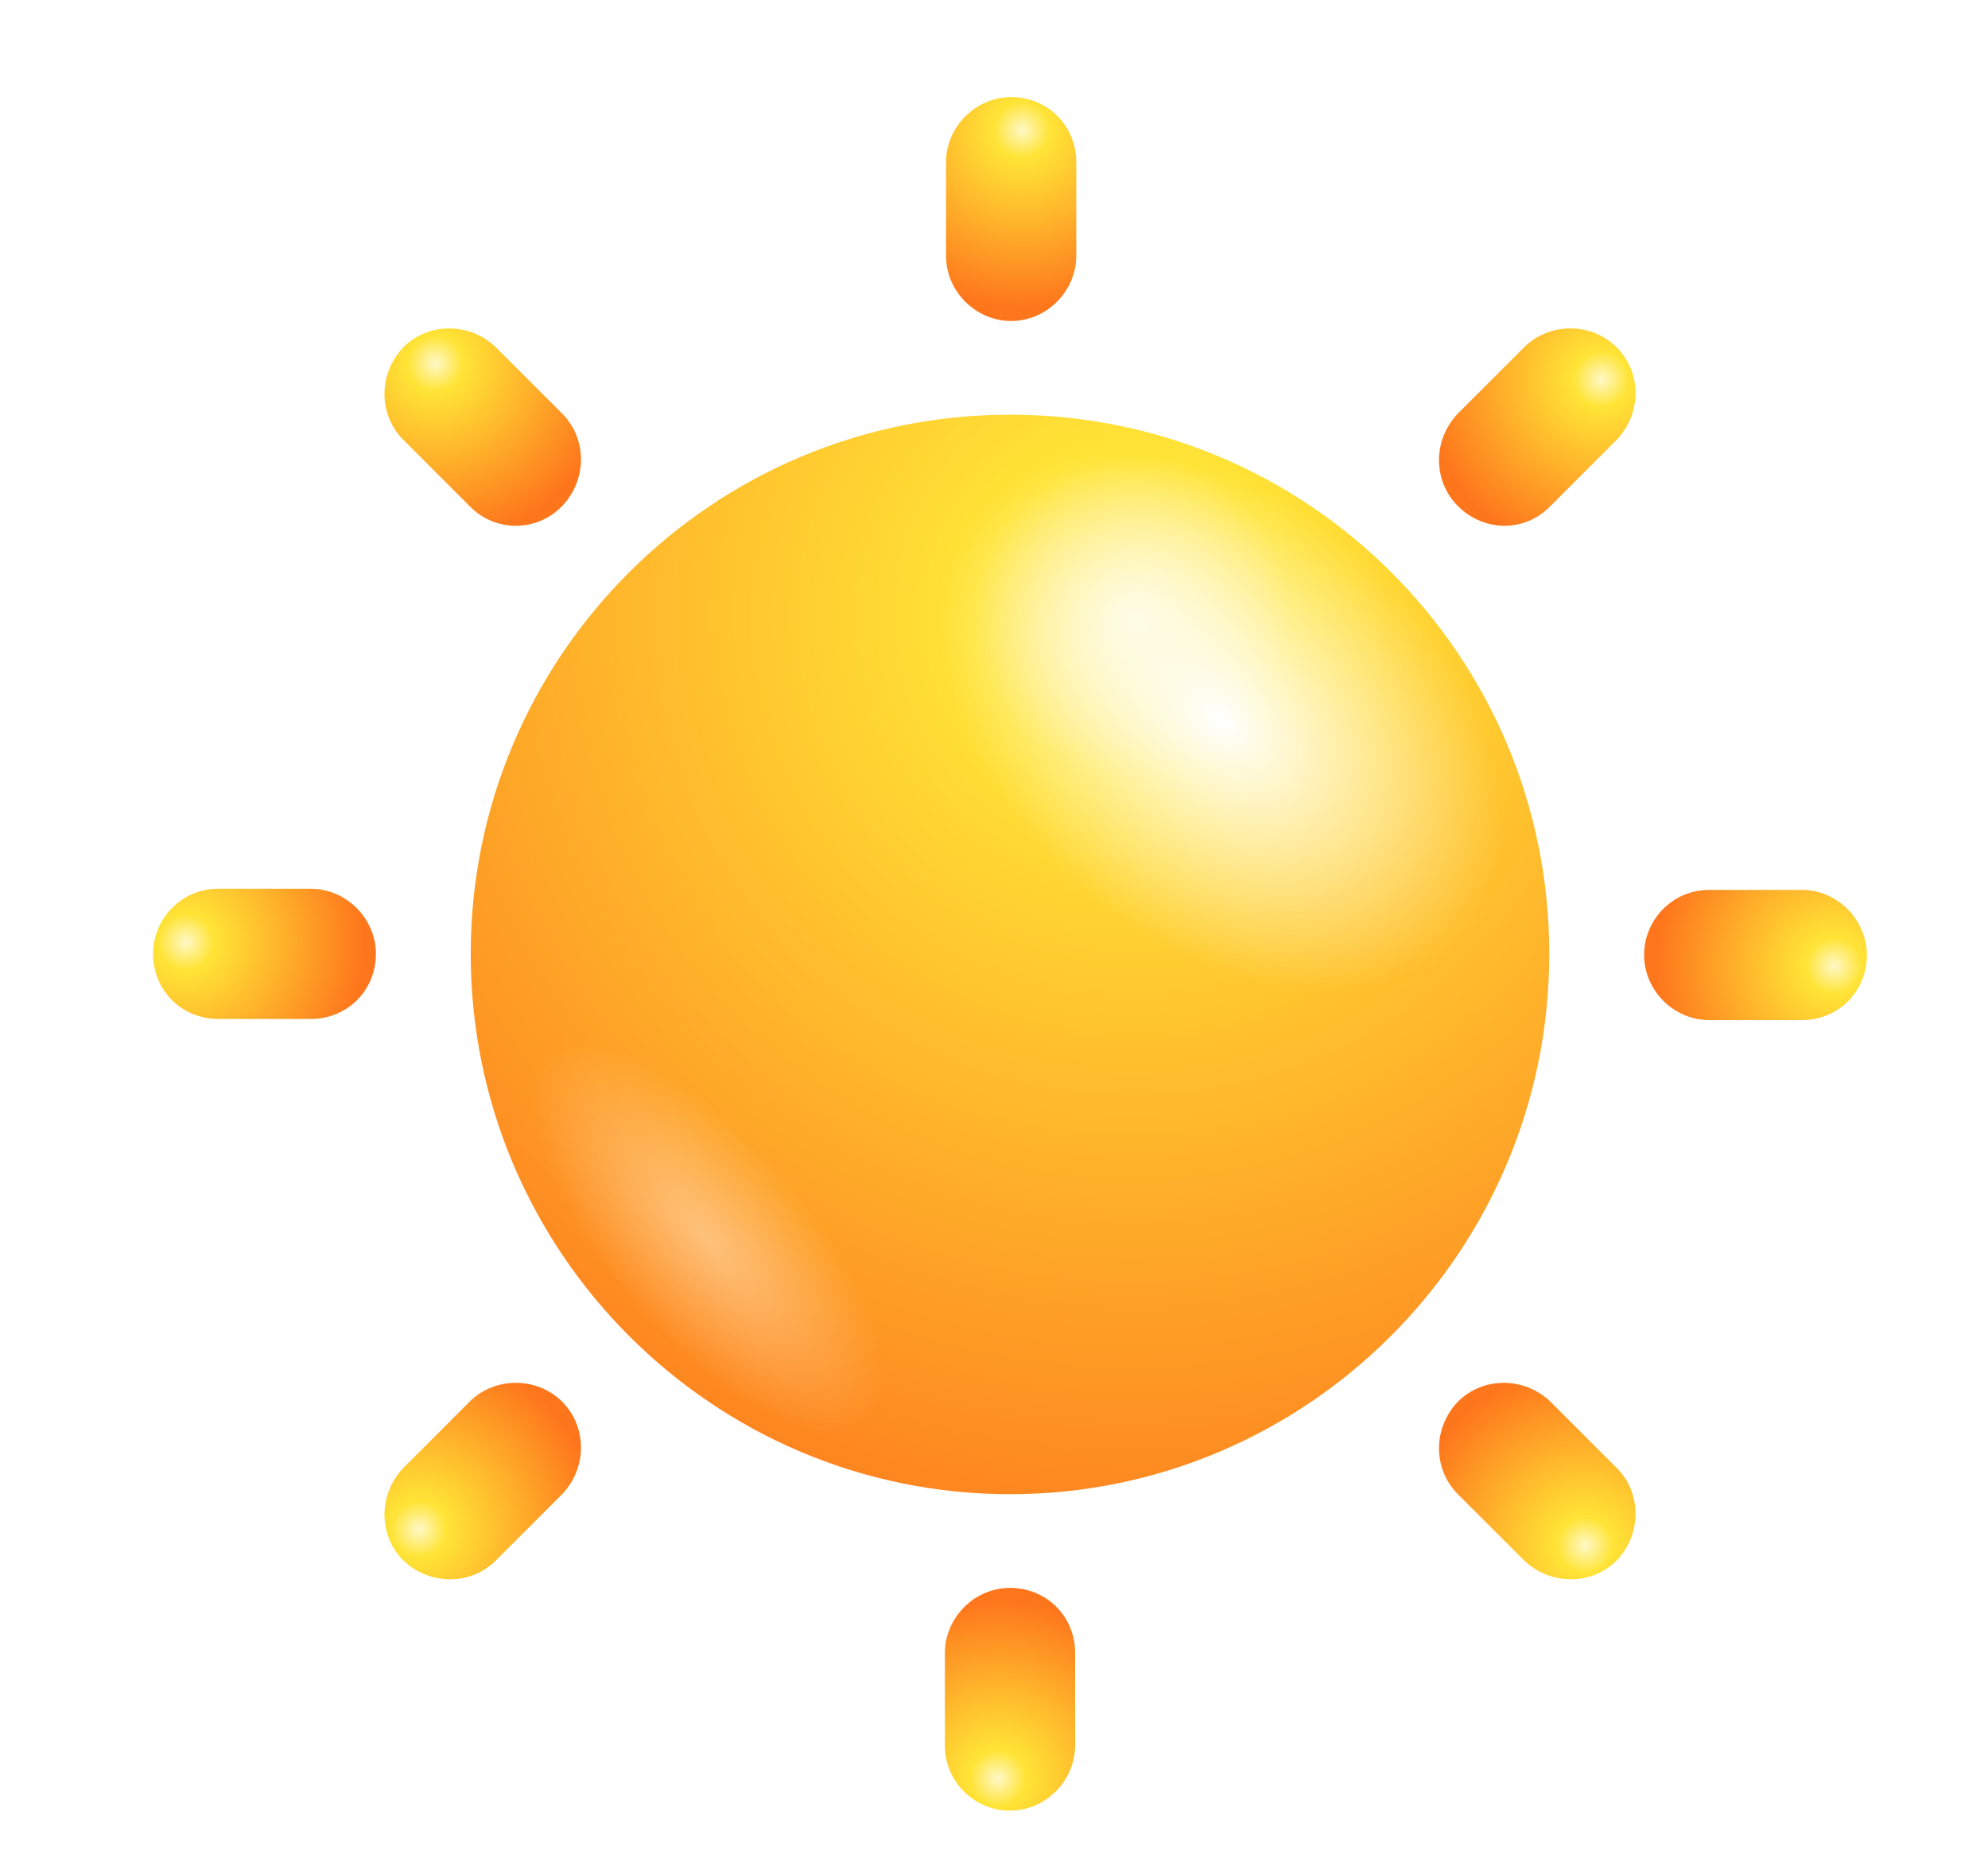
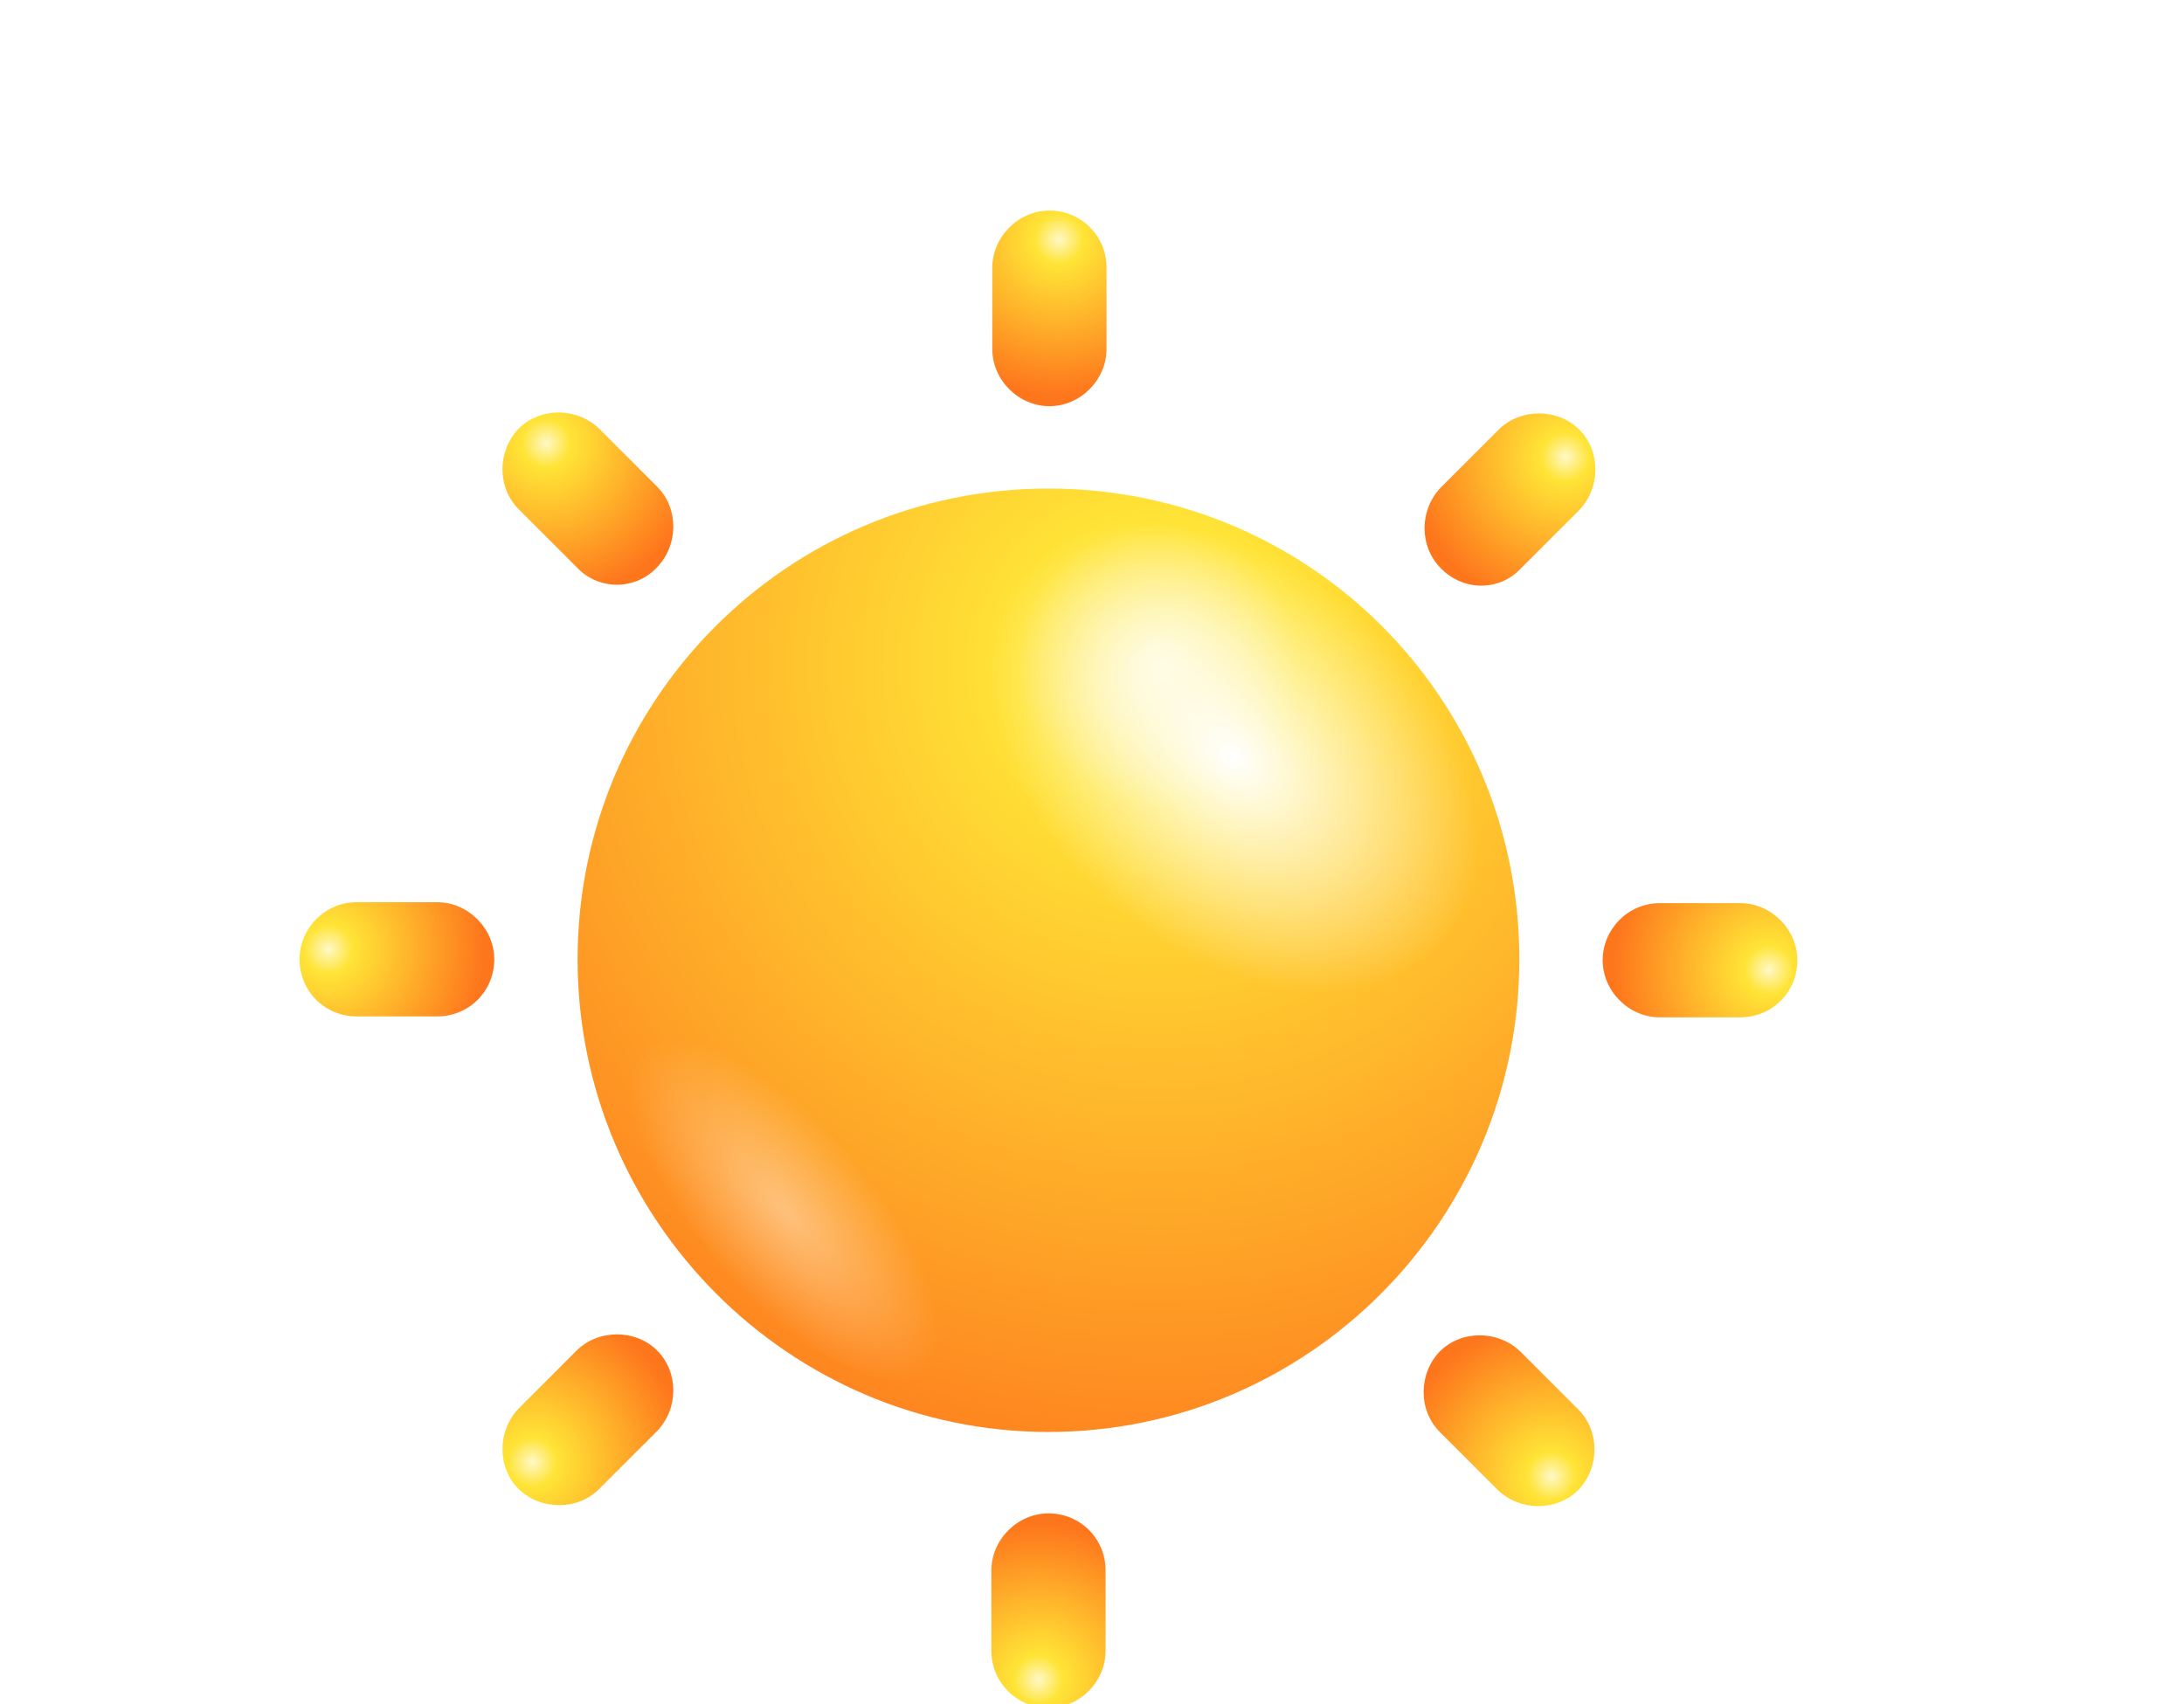
- <svg xmlns="http://www.w3.org/2000/svg" version="1.1" id="Layer_1" x="0px" y="0px" viewBox="0 0 174 164" style="enable-background:new 0 0 174 164;" xml:space="preserve">
+ <svg xmlns="http://www.w3.org/2000/svg" version="1.1" id="Layer_1" x="0px" y="0px" viewBox="0 0 233.3 182" style="enable-background:new 0 0 233.3 182;" xml:space="preserve">
  <style type="text/css">
	.st0{fill:url(#SVGID_1_);}
	.st1{fill:url(#SVGID_2_);}
	.st2{opacity:0.4;fill:url(#SVGID_3_);enable-background:new    ;}
	.st3{fill:url(#SVGID_4_);}
	.st4{fill:url(#SVGID_5_);}
	.st5{fill:url(#SVGID_6_);}
	.st6{fill:url(#SVGID_7_);}
	.st7{fill:url(#SVGID_8_);}
	.st8{fill:url(#SVGID_9_);}
	.st9{fill:url(#SVGID_10_);}
	.st10{fill:url(#SVGID_11_);}
</style>
  <g>
-     <radialGradient id="SVGID_1_" cx="-1019.237" cy="992.47" r="40.355" gradientTransform="matrix(-2.2211 0 0 2.2211 -2164.627 -2150.448)" gradientUnits="userSpaceOnUse">
+     <radialGradient id="SVGID_1_" cx="-1946.921" cy="-440.771" r="40.355" gradientTransform="matrix(-2.3692 0 0 -2.3692 -4489.056 -973.3093)" gradientUnits="userSpaceOnUse">
      <stop offset="0" style="stop-color:#FFF8C7" />
      <stop offset="0.156" style="stop-color:#FFE436" />
      <stop offset="1" style="stop-color:#FE761C" />
    </radialGradient>
-     <path class="st0" d="M41.2,83.5c0,26.1,21.2,47.3,47.2,47.3s47.2-21.2,47.2-47.3s-21.1-47.2-47.2-47.2   C62.3,36.3,41.2,57.5,41.2,83.5z" />
+     <path class="st0" d="M61.7,102.5c0,27.8,22.6,50.5,50.3,50.5s50.3-22.6,50.3-50.5S139.9,52.2,112,52.2S61.7,74.8,61.7,102.5z" />
    <g>
-       <radialGradient id="SVGID_2_" cx="526.288" cy="-1398.812" r="6.064" gradientTransform="matrix(-1.8639 2.5623 -3.595 -2.9154 -3940.894 -5363.431)" gradientUnits="userSpaceOnUse">
+       <radialGradient id="SVGID_2_" cx="-72.923" cy="2450.457" r="6.072" gradientTransform="matrix(-1.9882 2.7331 3.8347 3.1098 -9409.943 -7340.253)" gradientUnits="userSpaceOnUse">
        <stop offset="0" style="stop-color:#FFFFFF" />
        <stop offset="1" style="stop-color:#FFFFFF;stop-opacity:0" />
      </radialGradient>
-       <path class="st1" d="M95.6,78.7c-12-9.8-16.7-24.6-10.5-33.2c6.2-8.5,21.1-7.6,33.1,2.1c12,9.8,16.7,24.6,10.5,33.1    C122.4,89.3,107.6,88.4,95.6,78.7z" />
-       <radialGradient id="SVGID_3_" cx="-3837.956" cy="3577.613" r="5.847" gradientTransform="matrix(-2.6024 -2.4448 0.4931 -1.6176 -11690.136 -3487.493)" gradientUnits="userSpaceOnUse">
+       <path class="st1" d="M119.7,97.4c-12.8-10.5-17.8-26.2-11.2-35.4c6.6-9.1,22.5-8.1,35.3,2.2c12.8,10.5,17.8,26.2,11.2,35.3    C148.3,108.7,132.5,107.7,119.7,97.4z" />
+       <radialGradient id="SVGID_3_" cx="-4726.997" cy="-2701.219" r="5.851" gradientTransform="matrix(-2.7759 -2.6078 -0.526 1.7254 -14458.658 -7537.134)" gradientUnits="userSpaceOnUse">
        <stop offset="0" style="stop-color:#FFFFFF" />
        <stop offset="1" style="stop-color:#FFFFFF;stop-opacity:0" />
      </radialGradient>
-       <path class="st2" d="M46.7,93.9c1.6-5.2,9.7-3.1,18.1,4.9c8.4,7.9,13.9,18.5,12.4,23.8s-9.7,3.1-18.1-4.9    C50.6,109.8,45.1,99.2,46.7,93.9z" />
+       <path class="st2" d="M67.5,113.6c1.7-5.5,10.3-3.3,19.3,5.2c9,8.4,14.8,19.7,13.2,25.4c-1.6,5.7-10.3,3.3-19.3-5.2    C71.7,130.6,65.8,119.2,67.5,113.6z" />
    </g>
-     <radialGradient id="SVGID_4_" cx="-263.304" cy="973.321" r="7.022" gradientTransform="matrix(2.2211 0 0 2.2211 674.2867 -2150.448)" gradientUnits="userSpaceOnUse">
+     <radialGradient id="SVGID_4_" cx="-600.32" cy="-421.622" r="7.022" gradientTransform="matrix(2.3692 0 0 -2.3692 1535.411 -973.3093)" gradientUnits="userSpaceOnUse">
      <stop offset="0" style="stop-color:#FFF8C7" />
      <stop offset="0.156" style="stop-color:#FFE436" />
      <stop offset="1" style="stop-color:#FE761C" />
    </radialGradient>
-     <path class="st3" d="M94.2,22.4c0,3.1-2.6,5.7-5.7,5.7l0,0c-3.1,0-5.7-2.6-5.7-5.7v-8.2c0-3.1,2.6-5.7,5.7-5.7l0,0   c3.2,0,5.7,2.5,5.7,5.7V22.4z" />
-     <radialGradient id="SVGID_5_" cx="-149.703" cy="856.443" r="7.022" gradientTransform="matrix(1.5705 -1.5705 1.5705 1.5705 -1071.83 -1548.35)" gradientUnits="userSpaceOnUse">
+     <path class="st3" d="M118.2,37.3c0,3.3-2.8,6.1-6.1,6.1l0,0c-3.3,0-6.1-2.8-6.1-6.1v-8.7c0-3.3,2.8-6.1,6.1-6.1l0,0   c3.4,0,6.1,2.7,6.1,6.1V37.3z" />
+     <radialGradient id="SVGID_5_" cx="-785.566" cy="-425.635" r="7.022" gradientTransform="matrix(1.6752 -1.6752 -1.6752 -1.6752 661.3234 -1981.649)" gradientUnits="userSpaceOnUse">
      <stop offset="0" style="stop-color:#FFF8C7" />
      <stop offset="0.156" style="stop-color:#FFE436" />
      <stop offset="1" style="stop-color:#FE761C" />
    </radialGradient>
-     <path class="st4" d="M49.2,36.2c2.2,2.2,2.2,5.8,0,8.1l0,0c-2.2,2.3-5.9,2.3-8.1,0l-5.8-5.8c-2.2-2.2-2.2-5.8,0-8.1l0,0   c2.2-2.2,5.8-2.2,8.1,0L49.2,36.2z" />
-     <radialGradient id="SVGID_6_" cx="13.183" cy="853.904" r="7.022" gradientTransform="matrix(0 -2.2211 2.2211 0 -1880.325 111.7623)" gradientUnits="userSpaceOnUse">
+     <path class="st4" d="M70.2,52c2.3,2.3,2.3,6.2,0,8.6l0,0c-2.3,2.5-6.3,2.5-8.6,0l-6.2-6.2c-2.3-2.3-2.3-6.2,0-8.6l0,0   c2.3-2.3,6.2-2.3,8.6,0L70.2,52z" />
+     <radialGradient id="SVGID_6_" cx="-919.468" cy="-297.237" r="7.022" gradientTransform="matrix(0 -2.3692 -2.3692 0 -669.119 -2076.967)" gradientUnits="userSpaceOnUse">
      <stop offset="0" style="stop-color:#FFF8C7" />
      <stop offset="0.156" style="stop-color:#FFE436" />
      <stop offset="1" style="stop-color:#FE761C" />
    </radialGradient>
-     <path class="st5" d="M27.2,77.8c3.1,0,5.7,2.6,5.7,5.7l0,0c0,3.2-2.5,5.7-5.7,5.7h-8.1c-3.2,0-5.7-2.5-5.7-5.7l0,0   c0-3.1,2.5-5.7,5.7-5.7H27.2z" />
-     <radialGradient id="SVGID_7_" cx="130.238" cy="967.504" r="7.022" gradientTransform="matrix(-1.5705 -1.5705 1.5705 -1.5705 -1278.243 1857.882)" gradientUnits="userSpaceOnUse">
+     <path class="st5" d="M46.7,96.4c3.3,0,6.1,2.8,6.1,6.1l0,0c0,3.4-2.7,6.1-6.1,6.1h-8.6c-3.4,0-6.1-2.7-6.1-6.1l0,0   c0-3.3,2.7-6.1,6.1-6.1H46.7z" />
+     <radialGradient id="SVGID_7_" cx="-923.304" cy="-111.991" r="7.022" gradientTransform="matrix(-1.6752 -1.6752 -1.6752 1.6752 -1677.476 -1202.876)" gradientUnits="userSpaceOnUse">
      <stop offset="0" style="stop-color:#FFF8C7" />
      <stop offset="0.156" style="stop-color:#FFE436" />
      <stop offset="1" style="stop-color:#FE761C" />
    </radialGradient>
-     <path class="st6" d="M41.1,122.7c2.2-2.2,5.9-2.2,8.1,0l0,0c2.2,2.2,2.2,5.8,0,8.1l-5.8,5.8c-2.2,2.2-5.8,2.2-8.1,0l0,0   c-2.2-2.2-2.2-5.8,0-8.1L41.1,122.7z" />
-     <radialGradient id="SVGID_8_" cx="132.594" cy="1130.391" r="7.022" gradientTransform="matrix(-2.2211 0 0 -2.2211 381.8506 2666.374)" gradientUnits="userSpaceOnUse">
+     <path class="st6" d="M61.6,144.3c2.3-2.3,6.3-2.3,8.6,0l0,0c2.3,2.3,2.3,6.2,0,8.6l-6.2,6.2c-2.3,2.3-6.2,2.3-8.6,0l0,0   c-2.3-2.3-2.3-6.2,0-8.6L61.6,144.3z" />
+     <radialGradient id="SVGID_8_" cx="-795.089" cy="21.91" r="7.022" gradientTransform="matrix(-2.3692 0 0 2.3692 -1772.814 127.5635)" gradientUnits="userSpaceOnUse">
      <stop offset="0" style="stop-color:#FFF8C7" />
      <stop offset="0.156" style="stop-color:#FFE436" />
      <stop offset="1" style="stop-color:#FE761C" />
    </radialGradient>
-     <path class="st7" d="M82.7,144.7c0-3.1,2.6-5.7,5.7-5.7l0,0c3.2,0,5.7,2.5,5.7,5.7v8.1c0,3.1-2.6,5.7-5.7,5.7l0,0   c-3.1,0-5.7-2.5-5.7-5.7V144.7z" />
-     <radialGradient id="SVGID_9_" cx="19.175" cy="1247.445" r="7.022" gradientTransform="matrix(-1.5705 1.5705 -1.5705 -1.5705 2127.974 2064.282)" gradientUnits="userSpaceOnUse">
+     <path class="st7" d="M105.9,167.8c0-3.3,2.8-6.1,6.1-6.1l0,0c3.4,0,6.1,2.7,6.1,6.1v8.6c0,3.3-2.8,6.1-6.1,6.1l0,0   c-3.3,0-6.1-2.7-6.1-6.1V167.8z" />
+     <radialGradient id="SVGID_9_" cx="-609.662" cy="25.747" r="7.022" gradientTransform="matrix(-1.6752 1.6752 1.6752 1.6752 -898.7189 1135.91)" gradientUnits="userSpaceOnUse">
      <stop offset="0" style="stop-color:#FFF8C7" />
      <stop offset="0.156" style="stop-color:#FFE436" />
      <stop offset="1" style="stop-color:#FE761C" />
    </radialGradient>
-     <path class="st8" d="M127.6,130.8c-2.2-2.2-2.2-5.8,0-8.1l0,0c2.2-2.2,5.8-2.2,8.1,0l5.8,5.8c2.2,2.2,2.2,5.8,0,8.1l0,0   c-2.2,2.2-5.8,2.2-8.1,0L127.6,130.8z" />
-     <radialGradient id="SVGID_10_" cx="-143.89" cy="1249.808" r="7.022" gradientTransform="matrix(0 2.2211 -2.2211 0 2936.477 404.1684)" gradientUnits="userSpaceOnUse">
+     <path class="st8" d="M153.8,153c-2.3-2.3-2.3-6.2,0-8.6l0,0c2.3-2.3,6.2-2.3,8.6,0l6.2,6.2c2.3,2.3,2.3,6.2,0,8.6l0,0   c-2.3,2.3-6.2,2.3-8.6,0L153.8,153z" />
+     <radialGradient id="SVGID_10_" cx="-475.939" cy="-102.474" r="7.022" gradientTransform="matrix(0 2.3692 2.3692 0 431.7325 1231.226)" gradientUnits="userSpaceOnUse">
      <stop offset="0" style="stop-color:#FFF8C7" />
      <stop offset="0.156" style="stop-color:#FFE436" />
      <stop offset="1" style="stop-color:#FE761C" />
    </radialGradient>
-     <path class="st9" d="M149.6,89.3c-3.1,0-5.7-2.6-5.7-5.7l0,0c0-3.1,2.5-5.7,5.7-5.7h8.1c3.1,0,5.7,2.6,5.7,5.7l0,0   c0,3.2-2.5,5.7-5.7,5.7H149.6L149.6,89.3z" />
-     <radialGradient id="SVGID_11_" cx="-260.765" cy="1136.388" r="7.022" gradientTransform="matrix(1.5705 1.5705 -1.5705 1.5705 2334.396 -1341.96)" gradientUnits="userSpaceOnUse">
+     <path class="st9" d="M177.3,108.7c-3.3,0-6.1-2.8-6.1-6.1l0,0c0-3.3,2.7-6.1,6.1-6.1h8.6c3.3,0,6.1,2.8,6.1,6.1l0,0   c0,3.4-2.7,6.1-6.1,6.1H177.3L177.3,108.7z" />
+     <radialGradient id="SVGID_11_" cx="-471.923" cy="-287.901" r="7.022" gradientTransform="matrix(1.6752 1.6752 1.6752 -1.6752 1440.09 357.126)" gradientUnits="userSpaceOnUse">
      <stop offset="0" style="stop-color:#FFF8C7" />
      <stop offset="0.156" style="stop-color:#FFE436" />
      <stop offset="1" style="stop-color:#FE761C" />
    </radialGradient>
-     <path class="st10" d="M135.7,44.3c-2.2,2.3-5.8,2.3-8.1,0l0,0c-2.2-2.2-2.2-5.8,0-8.1l5.8-5.8c2.2-2.2,5.9-2.2,8.1,0l0,0   c2.2,2.2,2.2,5.8,0,8.1L135.7,44.3z" />
+     <path class="st10" d="M162.5,60.7c-2.3,2.5-6.2,2.5-8.6,0l0,0c-2.3-2.3-2.3-6.2,0-8.6l6.2-6.2c2.3-2.3,6.3-2.3,8.6,0l0,0   c2.3,2.3,2.3,6.2,0,8.6L162.5,60.7z" />
  </g>
</svg>
